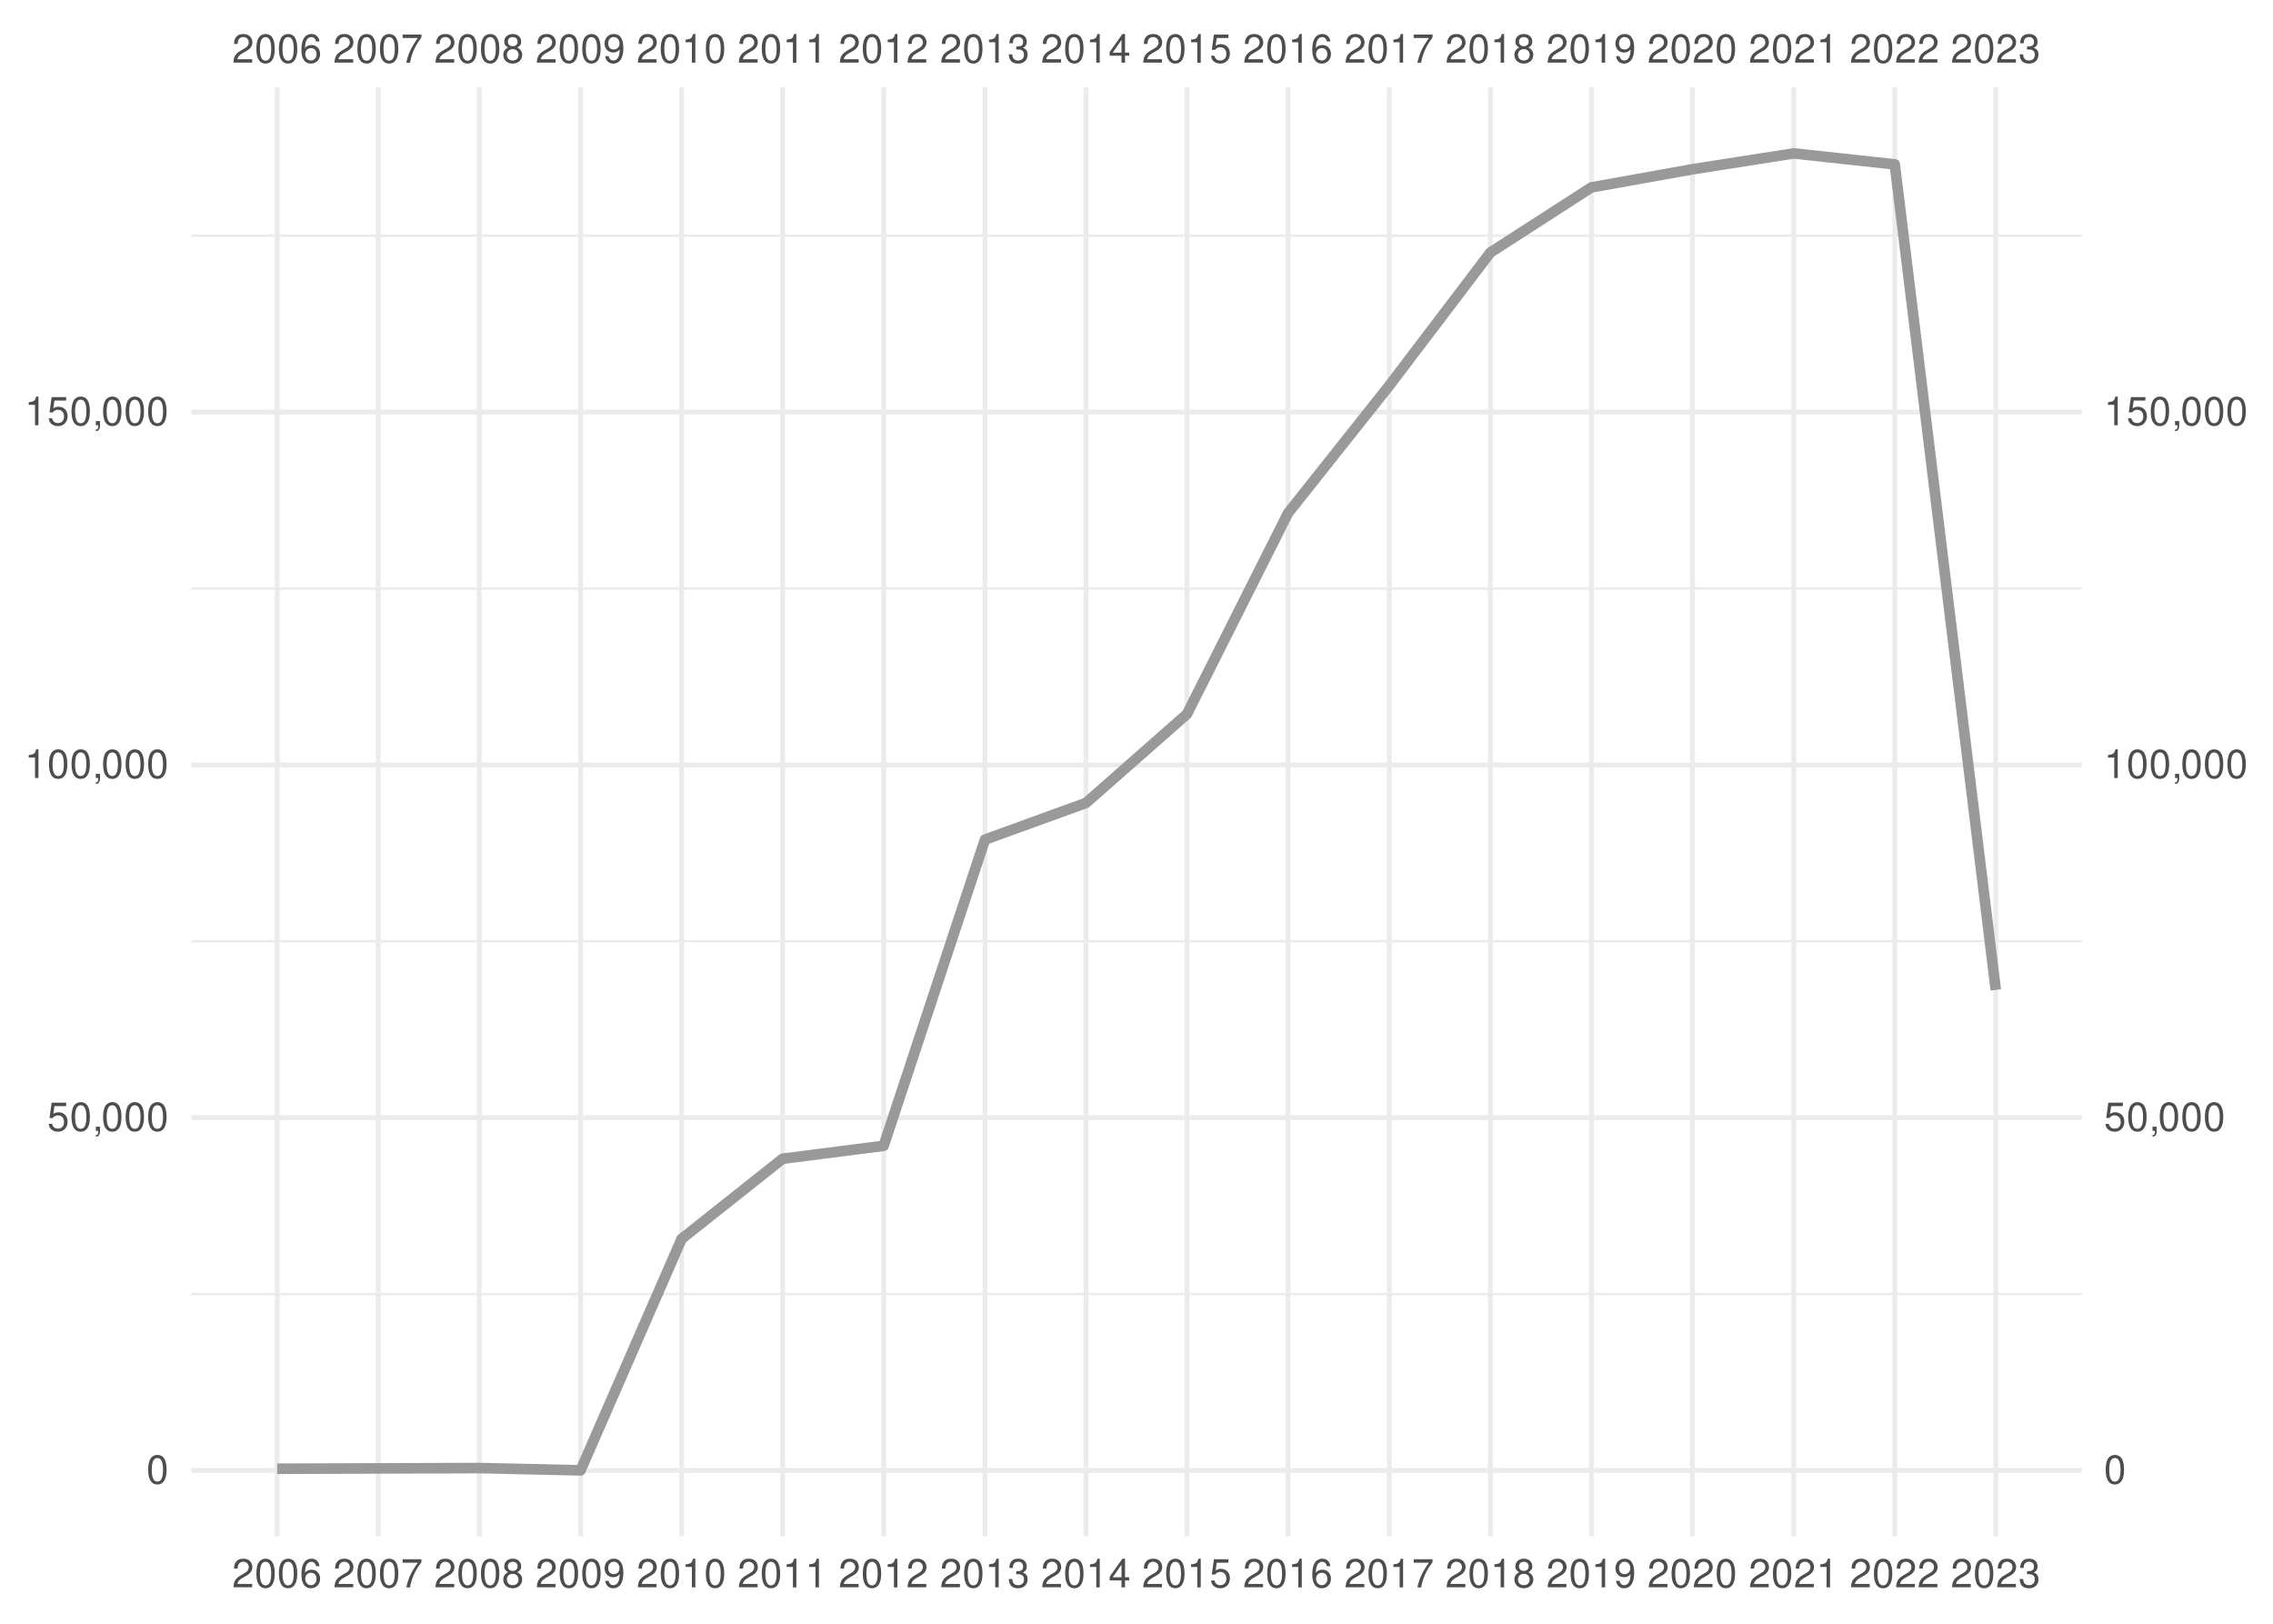
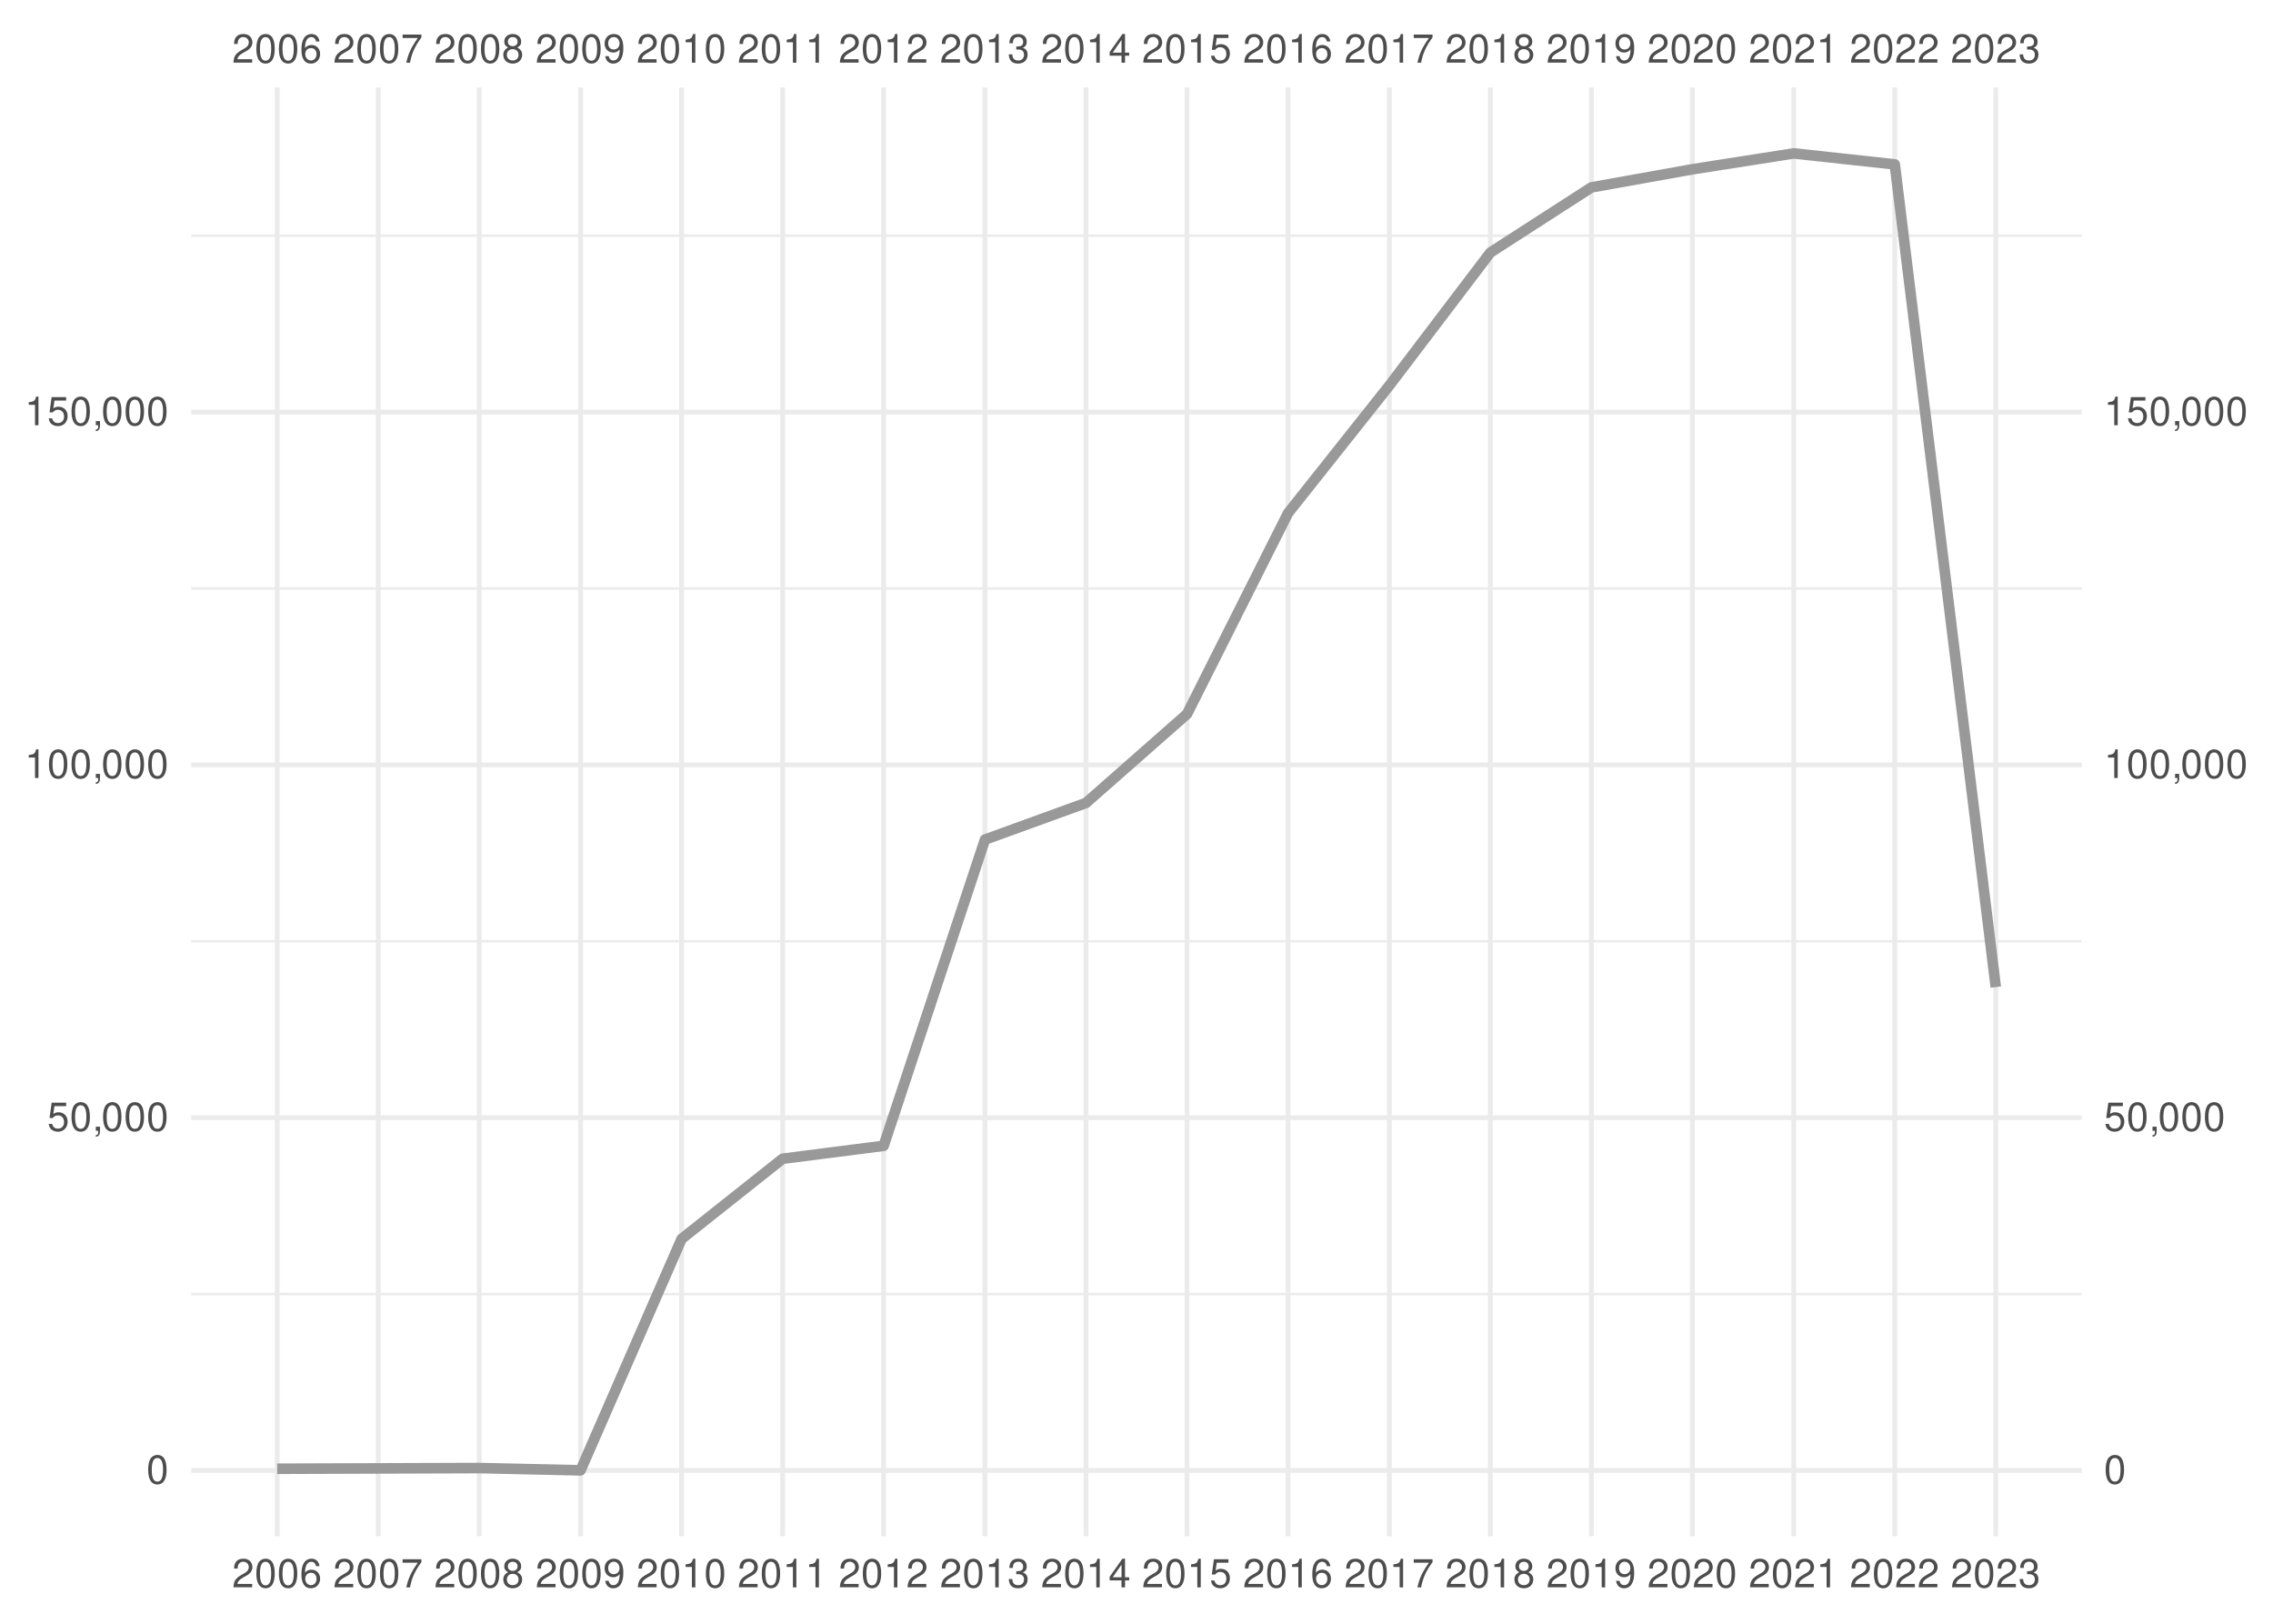
<svg xmlns="http://www.w3.org/2000/svg" xmlns:xlink="http://www.w3.org/1999/xlink" width="504pt" height="360pt" viewBox="0 0 504 360" version="1.1">
  <defs>
    <g>
      <symbol overflow="visible" id="glyph0-0">
        <path style="stroke:none;" d="" />
      </symbol>
      <symbol overflow="visible" id="glyph0-1">
        <path style="stroke:none;" d="M 4.453 -0.766 L 1.172 -0.766 C 1.25 -1.297 1.531 -1.625 2.297 -2.094 L 3.172 -2.594 C 4.047 -3.062 4.5 -3.719 4.5 -4.5 C 4.5 -5.031 4.281 -5.531 3.922 -5.875 C 3.547 -6.203 3.094 -6.359 2.5 -6.359 C 1.703 -6.359 1.125 -6.078 0.781 -5.531 C 0.547 -5.203 0.453 -4.797 0.438 -4.156 L 1.219 -4.156 C 1.234 -4.594 1.297 -4.844 1.406 -5.062 C 1.594 -5.438 2 -5.688 2.469 -5.688 C 3.172 -5.688 3.703 -5.172 3.703 -4.484 C 3.703 -3.969 3.406 -3.531 2.859 -3.219 L 2.047 -2.75 C 0.75 -2 0.375 -1.406 0.297 -0.016 L 4.453 -0.016 Z M 4.453 -0.766 " />
      </symbol>
      <symbol overflow="visible" id="glyph0-2">
        <path style="stroke:none;" d="M 2.422 -6.359 C 1.844 -6.359 1.312 -6.094 0.984 -5.672 C 0.578 -5.109 0.375 -4.25 0.375 -3.078 C 0.375 -0.938 1.078 0.203 2.422 0.203 C 3.734 0.203 4.453 -0.938 4.453 -3.031 C 4.453 -4.25 4.266 -5.078 3.859 -5.672 C 3.531 -6.109 3.016 -6.359 2.422 -6.359 Z M 2.422 -5.672 C 3.25 -5.672 3.672 -4.828 3.672 -3.094 C 3.672 -1.281 3.266 -0.438 2.406 -0.438 C 1.578 -0.438 1.172 -1.312 1.172 -3.062 C 1.172 -4.828 1.578 -5.672 2.422 -5.672 Z M 2.422 -5.672 " />
      </symbol>
      <symbol overflow="visible" id="glyph0-3">
        <path style="stroke:none;" d="M 4.375 -4.703 C 4.234 -5.75 3.562 -6.359 2.609 -6.359 C 1.922 -6.359 1.312 -6.031 0.938 -5.453 C 0.547 -4.828 0.375 -4.062 0.375 -2.906 C 0.375 -1.828 0.531 -1.156 0.906 -0.594 C 1.234 -0.078 1.781 0.203 2.469 0.203 C 3.656 0.203 4.516 -0.688 4.516 -1.922 C 4.516 -3.094 3.719 -3.922 2.609 -3.922 C 1.984 -3.922 1.5 -3.688 1.172 -3.234 C 1.172 -4.797 1.672 -5.672 2.562 -5.672 C 3.109 -5.672 3.484 -5.328 3.609 -4.703 Z M 2.5 -3.234 C 3.25 -3.234 3.719 -2.703 3.719 -1.859 C 3.719 -1.062 3.188 -0.484 2.484 -0.484 C 1.766 -0.484 1.219 -1.094 1.219 -1.906 C 1.219 -2.688 1.734 -3.234 2.5 -3.234 Z M 2.5 -3.234 " />
      </symbol>
      <symbol overflow="visible" id="glyph0-4">
        <path style="stroke:none;" d="M 4.578 -6.234 L 0.406 -6.234 L 0.406 -5.469 L 3.781 -5.469 C 2.281 -3.359 1.688 -2.047 1.219 0 L 2.047 0 C 2.391 -2 3.172 -3.719 4.578 -5.594 Z M 4.578 -6.234 " />
      </symbol>
      <symbol overflow="visible" id="glyph0-5">
        <path style="stroke:none;" d="M 3.438 -3.359 C 4.094 -3.75 4.297 -4.062 4.297 -4.656 C 4.297 -5.672 3.531 -6.359 2.422 -6.359 C 1.312 -6.359 0.547 -5.672 0.547 -4.672 C 0.547 -4.062 0.75 -3.75 1.391 -3.359 C 0.672 -2.984 0.328 -2.469 0.328 -1.766 C 0.328 -0.609 1.172 0.203 2.422 0.203 C 3.656 0.203 4.516 -0.609 4.516 -1.766 C 4.516 -2.469 4.156 -2.984 3.438 -3.359 Z M 2.422 -5.672 C 3.078 -5.672 3.5 -5.281 3.5 -4.641 C 3.5 -4.047 3.062 -3.656 2.422 -3.656 C 1.766 -3.656 1.344 -4.047 1.344 -4.656 C 1.344 -5.281 1.766 -5.672 2.422 -5.672 Z M 2.422 -3 C 3.188 -3 3.719 -2.484 3.719 -1.75 C 3.719 -0.984 3.203 -0.484 2.406 -0.484 C 1.641 -0.484 1.125 -1 1.125 -1.734 C 1.125 -2.5 1.641 -3 2.422 -3 Z M 2.422 -3 " />
      </symbol>
      <symbol overflow="visible" id="glyph0-6">
        <path style="stroke:none;" d="M 0.469 -1.453 C 0.609 -0.406 1.281 0.203 2.234 0.203 C 2.922 0.203 3.547 -0.125 3.922 -0.703 C 4.297 -1.328 4.484 -2.109 4.484 -3.25 C 4.484 -4.328 4.312 -5 3.953 -5.562 C 3.609 -6.094 3.062 -6.359 2.375 -6.359 C 1.188 -6.359 0.328 -5.469 0.328 -4.234 C 0.328 -3.062 1.125 -2.25 2.25 -2.25 C 2.844 -2.25 3.281 -2.453 3.672 -2.938 C 3.672 -1.359 3.172 -0.484 2.281 -0.484 C 1.734 -0.484 1.359 -0.828 1.234 -1.453 Z M 2.359 -5.688 C 3.094 -5.688 3.641 -5.078 3.641 -4.25 C 3.641 -3.469 3.109 -2.922 2.344 -2.922 C 1.594 -2.922 1.125 -3.453 1.125 -4.297 C 1.125 -5.109 1.641 -5.688 2.359 -5.688 Z M 2.359 -5.688 " />
      </symbol>
      <symbol overflow="visible" id="glyph0-7">
        <path style="stroke:none;" d="M 2.281 -4.531 L 2.281 0 L 3.047 0 L 3.047 -6.359 L 2.547 -6.359 C 2.266 -5.391 2.094 -5.25 0.891 -5.094 L 0.891 -4.531 Z M 2.281 -4.531 " />
      </symbol>
      <symbol overflow="visible" id="glyph0-8">
        <path style="stroke:none;" d="M 1.938 -2.922 L 2.359 -2.922 C 3.203 -2.922 3.656 -2.531 3.656 -1.766 C 3.656 -0.969 3.172 -0.484 2.375 -0.484 C 1.516 -0.484 1.109 -0.922 1.062 -1.844 L 0.281 -1.844 C 0.312 -1.344 0.406 -1 0.547 -0.719 C 0.875 -0.109 1.484 0.203 2.344 0.203 C 3.625 0.203 4.453 -0.578 4.453 -1.781 C 4.453 -2.594 4.141 -3.031 3.391 -3.297 C 3.969 -3.531 4.266 -3.969 4.266 -4.609 C 4.266 -5.703 3.547 -6.359 2.359 -6.359 C 1.109 -6.359 0.438 -5.656 0.406 -4.312 L 1.188 -4.312 C 1.203 -4.703 1.234 -4.922 1.328 -5.109 C 1.5 -5.469 1.891 -5.688 2.375 -5.688 C 3.062 -5.688 3.469 -5.266 3.469 -4.578 C 3.469 -4.141 3.312 -3.859 2.969 -3.719 C 2.766 -3.625 2.484 -3.594 1.938 -3.578 Z M 1.938 -2.922 " />
      </symbol>
      <symbol overflow="visible" id="glyph0-9">
        <path style="stroke:none;" d="M 2.875 -1.547 L 2.875 0 L 3.656 0 L 3.656 -1.547 L 4.578 -1.547 L 4.578 -2.234 L 3.656 -2.234 L 3.656 -6.359 L 3.078 -6.359 L 0.25 -2.359 L 0.25 -1.547 Z M 2.875 -2.234 L 0.922 -2.234 L 2.875 -5.047 Z M 2.875 -2.234 " />
      </symbol>
      <symbol overflow="visible" id="glyph0-10">
        <path style="stroke:none;" d="M 4.188 -6.234 L 0.969 -6.234 L 0.5 -2.844 L 1.219 -2.844 C 1.578 -3.266 1.875 -3.422 2.359 -3.422 C 3.203 -3.422 3.719 -2.844 3.719 -1.922 C 3.719 -1.031 3.203 -0.484 2.359 -0.484 C 1.688 -0.484 1.266 -0.828 1.078 -1.531 L 0.312 -1.531 C 0.406 -1.016 0.5 -0.781 0.688 -0.547 C 1.031 -0.078 1.672 0.203 2.375 0.203 C 3.641 0.203 4.516 -0.719 4.516 -2.031 C 4.516 -3.266 3.688 -4.109 2.5 -4.109 C 2.062 -4.109 1.703 -4 1.344 -3.734 L 1.594 -5.469 L 4.188 -5.469 Z M 4.188 -6.234 " />
      </symbol>
      <symbol overflow="visible" id="glyph0-11">
        <path style="stroke:none;" d="M 0.766 -0.922 L 0.766 0 L 1.297 0 L 1.297 0.156 C 1.297 0.766 1.172 0.938 0.766 0.953 L 0.766 1.297 C 1.344 1.312 1.688 0.891 1.688 0.141 L 1.688 -0.922 Z M 0.766 -0.922 " />
      </symbol>
    </g>
    <clipPath id="clip1">
      <path d="M 42.41 286 L 461.59 286 L 461.59 288 L 42.41 288 Z M 42.41 286 " />
    </clipPath>
    <clipPath id="clip2">
      <path d="M 42.41 208 L 461.59 208 L 461.59 209 L 42.41 209 Z M 42.41 208 " />
    </clipPath>
    <clipPath id="clip3">
      <path d="M 42.41 130 L 461.59 130 L 461.59 131 L 42.41 131 Z M 42.41 130 " />
    </clipPath>
    <clipPath id="clip4">
      <path d="M 42.41 51 L 461.59 51 L 461.59 53 L 42.41 53 Z M 42.41 51 " />
    </clipPath>
    <clipPath id="clip5">
      <path d="M 42.41 325 L 461.59 325 L 461.59 327 L 42.41 327 Z M 42.41 325 " />
    </clipPath>
    <clipPath id="clip6">
      <path d="M 42.41 247 L 461.59 247 L 461.59 249 L 42.41 249 Z M 42.41 247 " />
    </clipPath>
    <clipPath id="clip7">
      <path d="M 42.41 169 L 461.59 169 L 461.59 171 L 42.41 171 Z M 42.41 169 " />
    </clipPath>
    <clipPath id="clip8">
      <path d="M 42.41 90 L 461.59 90 L 461.59 92 L 42.41 92 Z M 42.41 90 " />
    </clipPath>
    <clipPath id="clip9">
      <path d="M 60 19.41 L 62 19.41 L 62 340.59 L 60 340.59 Z M 60 19.41 " />
    </clipPath>
    <clipPath id="clip10">
      <path d="M 83 19.41 L 85 19.41 L 85 340.59 L 83 340.59 Z M 83 19.41 " />
    </clipPath>
    <clipPath id="clip11">
      <path d="M 105 19.41 L 107 19.41 L 107 340.59 L 105 340.59 Z M 105 19.41 " />
    </clipPath>
    <clipPath id="clip12">
      <path d="M 128 19.41 L 130 19.41 L 130 340.59 L 128 340.59 Z M 128 19.41 " />
    </clipPath>
    <clipPath id="clip13">
      <path d="M 150 19.41 L 152 19.41 L 152 340.59 L 150 340.59 Z M 150 19.41 " />
    </clipPath>
    <clipPath id="clip14">
      <path d="M 173 19.41 L 175 19.41 L 175 340.59 L 173 340.59 Z M 173 19.41 " />
    </clipPath>
    <clipPath id="clip15">
      <path d="M 195 19.41 L 197 19.41 L 197 340.59 L 195 340.59 Z M 195 19.41 " />
    </clipPath>
    <clipPath id="clip16">
      <path d="M 217 19.41 L 219 19.41 L 219 340.59 L 217 340.59 Z M 217 19.41 " />
    </clipPath>
    <clipPath id="clip17">
      <path d="M 240 19.41 L 242 19.41 L 242 340.59 L 240 340.59 Z M 240 19.41 " />
    </clipPath>
    <clipPath id="clip18">
      <path d="M 262 19.41 L 264 19.41 L 264 340.59 L 262 340.59 Z M 262 19.41 " />
    </clipPath>
    <clipPath id="clip19">
      <path d="M 285 19.41 L 287 19.41 L 287 340.59 L 285 340.59 Z M 285 19.41 " />
    </clipPath>
    <clipPath id="clip20">
      <path d="M 307 19.41 L 309 19.41 L 309 340.59 L 307 340.59 Z M 307 19.41 " />
    </clipPath>
    <clipPath id="clip21">
      <path d="M 329 19.41 L 331 19.41 L 331 340.59 L 329 340.59 Z M 329 19.41 " />
    </clipPath>
    <clipPath id="clip22">
      <path d="M 352 19.41 L 354 19.41 L 354 340.59 L 352 340.59 Z M 352 19.41 " />
    </clipPath>
    <clipPath id="clip23">
      <path d="M 374 19.41 L 376 19.41 L 376 340.59 L 374 340.59 Z M 374 19.41 " />
    </clipPath>
    <clipPath id="clip24">
      <path d="M 397 19.41 L 399 19.41 L 399 340.59 L 397 340.59 Z M 397 19.41 " />
    </clipPath>
    <clipPath id="clip25">
      <path d="M 419 19.41 L 421 19.41 L 421 340.59 L 419 340.59 Z M 419 19.41 " />
    </clipPath>
    <clipPath id="clip26">
      <path d="M 442 19.41 L 444 19.41 L 444 340.59 L 442 340.59 Z M 442 19.41 " />
    </clipPath>
  </defs>
  <g id="surface41">
    <rect x="0" y="0" width="504" height="360" style="fill:rgb(100%,100%,100%);fill-opacity:1;stroke:none;" />
    <g clip-path="url(#clip1)" clip-rule="nonzero">
      <path style="fill:none;stroke-width:0.533;stroke-linecap:butt;stroke-linejoin:round;stroke:rgb(92.157%,92.157%,92.157%);stroke-opacity:1;stroke-miterlimit:10;" d="M 42.41 286.902 L 461.59 286.902 " />
    </g>
    <g clip-path="url(#clip2)" clip-rule="nonzero">
      <path style="fill:none;stroke-width:0.533;stroke-linecap:butt;stroke-linejoin:round;stroke:rgb(92.157%,92.157%,92.157%);stroke-opacity:1;stroke-miterlimit:10;" d="M 42.41 208.688 L 461.59 208.688 " />
    </g>
    <g clip-path="url(#clip3)" clip-rule="nonzero">
      <path style="fill:none;stroke-width:0.533;stroke-linecap:butt;stroke-linejoin:round;stroke:rgb(92.157%,92.157%,92.157%);stroke-opacity:1;stroke-miterlimit:10;" d="M 42.41 130.473 L 461.59 130.473 " />
    </g>
    <g clip-path="url(#clip4)" clip-rule="nonzero">
      <path style="fill:none;stroke-width:0.533;stroke-linecap:butt;stroke-linejoin:round;stroke:rgb(92.157%,92.157%,92.157%);stroke-opacity:1;stroke-miterlimit:10;" d="M 42.41 52.258 L 461.59 52.258 " />
    </g>
    <g clip-path="url(#clip5)" clip-rule="nonzero">
      <path style="fill:none;stroke-width:1.067;stroke-linecap:butt;stroke-linejoin:round;stroke:rgb(92.157%,92.157%,92.157%);stroke-opacity:1;stroke-miterlimit:10;" d="M 42.41 326.012 L 461.59 326.012 " />
    </g>
    <g clip-path="url(#clip6)" clip-rule="nonzero">
      <path style="fill:none;stroke-width:1.067;stroke-linecap:butt;stroke-linejoin:round;stroke:rgb(92.157%,92.157%,92.157%);stroke-opacity:1;stroke-miterlimit:10;" d="M 42.41 247.797 L 461.59 247.797 " />
    </g>
    <g clip-path="url(#clip7)" clip-rule="nonzero">
      <path style="fill:none;stroke-width:1.067;stroke-linecap:butt;stroke-linejoin:round;stroke:rgb(92.157%,92.157%,92.157%);stroke-opacity:1;stroke-miterlimit:10;" d="M 42.41 169.578 L 461.59 169.578 " />
    </g>
    <g clip-path="url(#clip8)" clip-rule="nonzero">
      <path style="fill:none;stroke-width:1.067;stroke-linecap:butt;stroke-linejoin:round;stroke:rgb(92.157%,92.157%,92.157%);stroke-opacity:1;stroke-miterlimit:10;" d="M 42.41 91.363 L 461.59 91.363 " />
    </g>
    <g clip-path="url(#clip9)" clip-rule="nonzero">
      <path style="fill:none;stroke-width:1.067;stroke-linecap:butt;stroke-linejoin:round;stroke:rgb(92.157%,92.157%,92.157%);stroke-opacity:1;stroke-miterlimit:10;" d="M 61.465 340.59 L 61.465 19.41 " />
    </g>
    <g clip-path="url(#clip10)" clip-rule="nonzero">
      <path style="fill:none;stroke-width:1.067;stroke-linecap:butt;stroke-linejoin:round;stroke:rgb(92.157%,92.157%,92.157%);stroke-opacity:1;stroke-miterlimit:10;" d="M 83.867 340.59 L 83.867 19.41 " />
    </g>
    <g clip-path="url(#clip11)" clip-rule="nonzero">
      <path style="fill:none;stroke-width:1.067;stroke-linecap:butt;stroke-linejoin:round;stroke:rgb(92.157%,92.157%,92.157%);stroke-opacity:1;stroke-miterlimit:10;" d="M 106.266 340.59 L 106.266 19.41 " />
    </g>
    <g clip-path="url(#clip12)" clip-rule="nonzero">
      <path style="fill:none;stroke-width:1.067;stroke-linecap:butt;stroke-linejoin:round;stroke:rgb(92.157%,92.157%,92.157%);stroke-opacity:1;stroke-miterlimit:10;" d="M 128.73 340.59 L 128.73 19.41 " />
    </g>
    <g clip-path="url(#clip13)" clip-rule="nonzero">
      <path style="fill:none;stroke-width:1.067;stroke-linecap:butt;stroke-linejoin:round;stroke:rgb(92.157%,92.157%,92.157%);stroke-opacity:1;stroke-miterlimit:10;" d="M 151.133 340.59 L 151.133 19.41 " />
    </g>
    <g clip-path="url(#clip14)" clip-rule="nonzero">
      <path style="fill:none;stroke-width:1.067;stroke-linecap:butt;stroke-linejoin:round;stroke:rgb(92.157%,92.157%,92.157%);stroke-opacity:1;stroke-miterlimit:10;" d="M 173.535 340.59 L 173.535 19.41 " />
    </g>
    <g clip-path="url(#clip15)" clip-rule="nonzero">
      <path style="fill:none;stroke-width:1.067;stroke-linecap:butt;stroke-linejoin:round;stroke:rgb(92.157%,92.157%,92.157%);stroke-opacity:1;stroke-miterlimit:10;" d="M 195.934 340.59 L 195.934 19.41 " />
    </g>
    <g clip-path="url(#clip16)" clip-rule="nonzero">
      <path style="fill:none;stroke-width:1.067;stroke-linecap:butt;stroke-linejoin:round;stroke:rgb(92.157%,92.157%,92.157%);stroke-opacity:1;stroke-miterlimit:10;" d="M 218.398 340.59 L 218.398 19.41 " />
    </g>
    <g clip-path="url(#clip17)" clip-rule="nonzero">
      <path style="fill:none;stroke-width:1.067;stroke-linecap:butt;stroke-linejoin:round;stroke:rgb(92.157%,92.157%,92.157%);stroke-opacity:1;stroke-miterlimit:10;" d="M 240.801 340.59 L 240.801 19.41 " />
    </g>
    <g clip-path="url(#clip18)" clip-rule="nonzero">
      <path style="fill:none;stroke-width:1.067;stroke-linecap:butt;stroke-linejoin:round;stroke:rgb(92.157%,92.157%,92.157%);stroke-opacity:1;stroke-miterlimit:10;" d="M 263.199 340.59 L 263.199 19.41 " />
    </g>
    <g clip-path="url(#clip19)" clip-rule="nonzero">
      <path style="fill:none;stroke-width:1.067;stroke-linecap:butt;stroke-linejoin:round;stroke:rgb(92.157%,92.157%,92.157%);stroke-opacity:1;stroke-miterlimit:10;" d="M 285.602 340.59 L 285.602 19.41 " />
    </g>
    <g clip-path="url(#clip20)" clip-rule="nonzero">
      <path style="fill:none;stroke-width:1.067;stroke-linecap:butt;stroke-linejoin:round;stroke:rgb(92.157%,92.157%,92.157%);stroke-opacity:1;stroke-miterlimit:10;" d="M 308.066 340.59 L 308.066 19.41 " />
    </g>
    <g clip-path="url(#clip21)" clip-rule="nonzero">
      <path style="fill:none;stroke-width:1.067;stroke-linecap:butt;stroke-linejoin:round;stroke:rgb(92.157%,92.157%,92.157%);stroke-opacity:1;stroke-miterlimit:10;" d="M 330.465 340.59 L 330.465 19.41 " />
    </g>
    <g clip-path="url(#clip22)" clip-rule="nonzero">
      <path style="fill:none;stroke-width:1.067;stroke-linecap:butt;stroke-linejoin:round;stroke:rgb(92.157%,92.157%,92.157%);stroke-opacity:1;stroke-miterlimit:10;" d="M 352.867 340.59 L 352.867 19.41 " />
    </g>
    <g clip-path="url(#clip23)" clip-rule="nonzero">
      <path style="fill:none;stroke-width:1.067;stroke-linecap:butt;stroke-linejoin:round;stroke:rgb(92.157%,92.157%,92.157%);stroke-opacity:1;stroke-miterlimit:10;" d="M 375.27 340.59 L 375.27 19.41 " />
    </g>
    <g clip-path="url(#clip24)" clip-rule="nonzero">
      <path style="fill:none;stroke-width:1.067;stroke-linecap:butt;stroke-linejoin:round;stroke:rgb(92.157%,92.157%,92.157%);stroke-opacity:1;stroke-miterlimit:10;" d="M 397.734 340.59 L 397.734 19.41 " />
    </g>
    <g clip-path="url(#clip25)" clip-rule="nonzero">
      <path style="fill:none;stroke-width:1.067;stroke-linecap:butt;stroke-linejoin:round;stroke:rgb(92.157%,92.157%,92.157%);stroke-opacity:1;stroke-miterlimit:10;" d="M 420.133 340.59 L 420.133 19.41 " />
    </g>
    <g clip-path="url(#clip26)" clip-rule="nonzero">
      <path style="fill:none;stroke-width:1.067;stroke-linecap:butt;stroke-linejoin:round;stroke:rgb(92.157%,92.157%,92.157%);stroke-opacity:1;stroke-miterlimit:10;" d="M 442.535 340.59 L 442.535 19.41 " />
    </g>
-     <path style="fill:none;stroke-width:2.347;stroke-linecap:butt;stroke-linejoin:round;stroke:rgb(60%,60%,60%);stroke-opacity:1;stroke-miterlimit:10;" d="M 61.465 325.637 L 106.266 325.484 L 128.73 325.988 L 151.133 274.68 L 173.535 256.906 L 195.934 254.039 L 218.398 186.152 L 240.801 178.02 L 263.199 158.309 L 285.602 113.762 L 308.066 85.469 L 330.465 55.988 L 352.867 41.547 L 375.27 37.531 L 397.734 34.012 L 420.133 36.445 L 442.535 219.465 " />
+     <path style="fill:none;stroke-width:2.347;stroke-linecap:butt;stroke-linejoin:round;stroke:rgb(60%,60%,60%);stroke-opacity:1;stroke-miterlimit:10;" d="M 61.465 325.637 L 106.266 325.484 L 128.73 325.988 L 151.133 274.68 L 173.535 256.906 L 195.934 254.039 L 218.398 186.152 L 240.801 178.02 L 263.199 158.309 L 285.602 113.762 L 308.066 85.469 L 330.465 55.988 L 352.867 41.547 L 375.27 37.531 L 397.734 34.012 L 420.133 36.445 L 442.535 218.844 " />
    <g style="fill:rgb(30.196%,30.196%,30.196%);fill-opacity:1;">
      <use xlink:href="#glyph0-1" x="51.465" y="13.896" />
      <use xlink:href="#glyph0-2" x="56.465" y="13.896" />
      <use xlink:href="#glyph0-2" x="61.465" y="13.896" />
      <use xlink:href="#glyph0-3" x="66.465" y="13.896" />
    </g>
    <g style="fill:rgb(30.196%,30.196%,30.196%);fill-opacity:1;">
      <use xlink:href="#glyph0-1" x="73.867" y="13.896" />
      <use xlink:href="#glyph0-2" x="78.867" y="13.896" />
      <use xlink:href="#glyph0-2" x="83.867" y="13.896" />
      <use xlink:href="#glyph0-4" x="88.867" y="13.896" />
    </g>
    <g style="fill:rgb(30.196%,30.196%,30.196%);fill-opacity:1;">
      <use xlink:href="#glyph0-1" x="96.266" y="13.896" />
      <use xlink:href="#glyph0-2" x="101.266" y="13.896" />
      <use xlink:href="#glyph0-2" x="106.266" y="13.896" />
      <use xlink:href="#glyph0-5" x="111.266" y="13.896" />
    </g>
    <g style="fill:rgb(30.196%,30.196%,30.196%);fill-opacity:1;">
      <use xlink:href="#glyph0-1" x="118.73" y="13.896" />
      <use xlink:href="#glyph0-2" x="123.73" y="13.896" />
      <use xlink:href="#glyph0-2" x="128.73" y="13.896" />
      <use xlink:href="#glyph0-6" x="133.73" y="13.896" />
    </g>
    <g style="fill:rgb(30.196%,30.196%,30.196%);fill-opacity:1;">
      <use xlink:href="#glyph0-1" x="141.133" y="13.896" />
      <use xlink:href="#glyph0-2" x="146.133" y="13.896" />
      <use xlink:href="#glyph0-7" x="151.133" y="13.896" />
      <use xlink:href="#glyph0-2" x="156.133" y="13.896" />
    </g>
    <g style="fill:rgb(30.196%,30.196%,30.196%);fill-opacity:1;">
      <use xlink:href="#glyph0-1" x="163.535" y="13.896" />
      <use xlink:href="#glyph0-2" x="168.535" y="13.896" />
      <use xlink:href="#glyph0-7" x="173.535" y="13.896" />
      <use xlink:href="#glyph0-7" x="178.535" y="13.896" />
    </g>
    <g style="fill:rgb(30.196%,30.196%,30.196%);fill-opacity:1;">
      <use xlink:href="#glyph0-1" x="185.934" y="13.896" />
      <use xlink:href="#glyph0-2" x="190.934" y="13.896" />
      <use xlink:href="#glyph0-7" x="195.934" y="13.896" />
      <use xlink:href="#glyph0-1" x="200.934" y="13.896" />
    </g>
    <g style="fill:rgb(30.196%,30.196%,30.196%);fill-opacity:1;">
      <use xlink:href="#glyph0-1" x="208.398" y="13.896" />
      <use xlink:href="#glyph0-2" x="213.398" y="13.896" />
      <use xlink:href="#glyph0-7" x="218.398" y="13.896" />
      <use xlink:href="#glyph0-8" x="223.398" y="13.896" />
    </g>
    <g style="fill:rgb(30.196%,30.196%,30.196%);fill-opacity:1;">
      <use xlink:href="#glyph0-1" x="230.801" y="13.896" />
      <use xlink:href="#glyph0-2" x="235.801" y="13.896" />
      <use xlink:href="#glyph0-7" x="240.801" y="13.896" />
      <use xlink:href="#glyph0-9" x="245.801" y="13.896" />
    </g>
    <g style="fill:rgb(30.196%,30.196%,30.196%);fill-opacity:1;">
      <use xlink:href="#glyph0-1" x="253.199" y="13.896" />
      <use xlink:href="#glyph0-2" x="258.199" y="13.896" />
      <use xlink:href="#glyph0-7" x="263.199" y="13.896" />
      <use xlink:href="#glyph0-10" x="268.199" y="13.896" />
    </g>
    <g style="fill:rgb(30.196%,30.196%,30.196%);fill-opacity:1;">
      <use xlink:href="#glyph0-1" x="275.602" y="13.896" />
      <use xlink:href="#glyph0-2" x="280.602" y="13.896" />
      <use xlink:href="#glyph0-7" x="285.602" y="13.896" />
      <use xlink:href="#glyph0-3" x="290.602" y="13.896" />
    </g>
    <g style="fill:rgb(30.196%,30.196%,30.196%);fill-opacity:1;">
      <use xlink:href="#glyph0-1" x="298.066" y="13.896" />
      <use xlink:href="#glyph0-2" x="303.066" y="13.896" />
      <use xlink:href="#glyph0-7" x="308.066" y="13.896" />
      <use xlink:href="#glyph0-4" x="313.066" y="13.896" />
    </g>
    <g style="fill:rgb(30.196%,30.196%,30.196%);fill-opacity:1;">
      <use xlink:href="#glyph0-1" x="320.465" y="13.896" />
      <use xlink:href="#glyph0-2" x="325.465" y="13.896" />
      <use xlink:href="#glyph0-7" x="330.465" y="13.896" />
      <use xlink:href="#glyph0-5" x="335.465" y="13.896" />
    </g>
    <g style="fill:rgb(30.196%,30.196%,30.196%);fill-opacity:1;">
      <use xlink:href="#glyph0-1" x="342.867" y="13.896" />
      <use xlink:href="#glyph0-2" x="347.867" y="13.896" />
      <use xlink:href="#glyph0-7" x="352.867" y="13.896" />
      <use xlink:href="#glyph0-6" x="357.867" y="13.896" />
    </g>
    <g style="fill:rgb(30.196%,30.196%,30.196%);fill-opacity:1;">
      <use xlink:href="#glyph0-1" x="365.27" y="13.896" />
      <use xlink:href="#glyph0-2" x="370.27" y="13.896" />
      <use xlink:href="#glyph0-1" x="375.27" y="13.896" />
      <use xlink:href="#glyph0-2" x="380.27" y="13.896" />
    </g>
    <g style="fill:rgb(30.196%,30.196%,30.196%);fill-opacity:1;">
      <use xlink:href="#glyph0-1" x="387.734" y="13.896" />
      <use xlink:href="#glyph0-2" x="392.734" y="13.896" />
      <use xlink:href="#glyph0-1" x="397.734" y="13.896" />
      <use xlink:href="#glyph0-7" x="402.734" y="13.896" />
    </g>
    <g style="fill:rgb(30.196%,30.196%,30.196%);fill-opacity:1;">
      <use xlink:href="#glyph0-1" x="410.133" y="13.896" />
      <use xlink:href="#glyph0-2" x="415.133" y="13.896" />
      <use xlink:href="#glyph0-1" x="420.133" y="13.896" />
      <use xlink:href="#glyph0-1" x="425.133" y="13.896" />
    </g>
    <g style="fill:rgb(30.196%,30.196%,30.196%);fill-opacity:1;">
      <use xlink:href="#glyph0-1" x="432.535" y="13.896" />
      <use xlink:href="#glyph0-2" x="437.535" y="13.896" />
      <use xlink:href="#glyph0-1" x="442.535" y="13.896" />
      <use xlink:href="#glyph0-8" x="447.535" y="13.896" />
    </g>
    <g style="fill:rgb(30.196%,30.196%,30.196%);fill-opacity:1;">
      <use xlink:href="#glyph0-2" x="32.48" y="328.927" />
    </g>
    <g style="fill:rgb(30.196%,30.196%,30.196%);fill-opacity:1;">
      <use xlink:href="#glyph0-10" x="10.48" y="250.712" />
      <use xlink:href="#glyph0-2" x="15.48" y="250.712" />
      <use xlink:href="#glyph0-11" x="20.48" y="250.712" />
      <use xlink:href="#glyph0-2" x="22.48" y="250.712" />
      <use xlink:href="#glyph0-2" x="27.48" y="250.712" />
      <use xlink:href="#glyph0-2" x="32.48" y="250.712" />
    </g>
    <g style="fill:rgb(30.196%,30.196%,30.196%);fill-opacity:1;">
      <use xlink:href="#glyph0-7" x="5.48" y="172.493" />
      <use xlink:href="#glyph0-2" x="10.48" y="172.493" />
      <use xlink:href="#glyph0-2" x="15.48" y="172.493" />
      <use xlink:href="#glyph0-11" x="20.48" y="172.493" />
      <use xlink:href="#glyph0-2" x="22.48" y="172.493" />
      <use xlink:href="#glyph0-2" x="27.48" y="172.493" />
      <use xlink:href="#glyph0-2" x="32.48" y="172.493" />
    </g>
    <g style="fill:rgb(30.196%,30.196%,30.196%);fill-opacity:1;">
      <use xlink:href="#glyph0-7" x="5.48" y="94.278" />
      <use xlink:href="#glyph0-10" x="10.48" y="94.278" />
      <use xlink:href="#glyph0-2" x="15.48" y="94.278" />
      <use xlink:href="#glyph0-11" x="20.48" y="94.278" />
      <use xlink:href="#glyph0-2" x="22.48" y="94.278" />
      <use xlink:href="#glyph0-2" x="27.48" y="94.278" />
      <use xlink:href="#glyph0-2" x="32.48" y="94.278" />
    </g>
    <g style="fill:rgb(30.196%,30.196%,30.196%);fill-opacity:1;">
      <use xlink:href="#glyph0-2" x="466.52" y="328.927" />
    </g>
    <g style="fill:rgb(30.196%,30.196%,30.196%);fill-opacity:1;">
      <use xlink:href="#glyph0-10" x="466.52" y="250.712" />
      <use xlink:href="#glyph0-2" x="471.52" y="250.712" />
      <use xlink:href="#glyph0-11" x="476.52" y="250.712" />
      <use xlink:href="#glyph0-2" x="478.52" y="250.712" />
      <use xlink:href="#glyph0-2" x="483.52" y="250.712" />
      <use xlink:href="#glyph0-2" x="488.52" y="250.712" />
    </g>
    <g style="fill:rgb(30.196%,30.196%,30.196%);fill-opacity:1;">
      <use xlink:href="#glyph0-7" x="466.52" y="172.493" />
      <use xlink:href="#glyph0-2" x="471.52" y="172.493" />
      <use xlink:href="#glyph0-2" x="476.52" y="172.493" />
      <use xlink:href="#glyph0-11" x="481.52" y="172.493" />
      <use xlink:href="#glyph0-2" x="483.52" y="172.493" />
      <use xlink:href="#glyph0-2" x="488.52" y="172.493" />
      <use xlink:href="#glyph0-2" x="493.52" y="172.493" />
    </g>
    <g style="fill:rgb(30.196%,30.196%,30.196%);fill-opacity:1;">
      <use xlink:href="#glyph0-7" x="466.52" y="94.278" />
      <use xlink:href="#glyph0-10" x="471.52" y="94.278" />
      <use xlink:href="#glyph0-2" x="476.52" y="94.278" />
      <use xlink:href="#glyph0-11" x="481.52" y="94.278" />
      <use xlink:href="#glyph0-2" x="483.52" y="94.278" />
      <use xlink:href="#glyph0-2" x="488.52" y="94.278" />
      <use xlink:href="#glyph0-2" x="493.52" y="94.278" />
    </g>
    <g style="fill:rgb(30.196%,30.196%,30.196%);fill-opacity:1;">
      <use xlink:href="#glyph0-1" x="51.465" y="351.935" />
      <use xlink:href="#glyph0-2" x="56.465" y="351.935" />
      <use xlink:href="#glyph0-2" x="61.465" y="351.935" />
      <use xlink:href="#glyph0-3" x="66.465" y="351.935" />
    </g>
    <g style="fill:rgb(30.196%,30.196%,30.196%);fill-opacity:1;">
      <use xlink:href="#glyph0-1" x="73.867" y="351.935" />
      <use xlink:href="#glyph0-2" x="78.867" y="351.935" />
      <use xlink:href="#glyph0-2" x="83.867" y="351.935" />
      <use xlink:href="#glyph0-4" x="88.867" y="351.935" />
    </g>
    <g style="fill:rgb(30.196%,30.196%,30.196%);fill-opacity:1;">
      <use xlink:href="#glyph0-1" x="96.266" y="351.935" />
      <use xlink:href="#glyph0-2" x="101.266" y="351.935" />
      <use xlink:href="#glyph0-2" x="106.266" y="351.935" />
      <use xlink:href="#glyph0-5" x="111.266" y="351.935" />
    </g>
    <g style="fill:rgb(30.196%,30.196%,30.196%);fill-opacity:1;">
      <use xlink:href="#glyph0-1" x="118.73" y="351.935" />
      <use xlink:href="#glyph0-2" x="123.73" y="351.935" />
      <use xlink:href="#glyph0-2" x="128.73" y="351.935" />
      <use xlink:href="#glyph0-6" x="133.73" y="351.935" />
    </g>
    <g style="fill:rgb(30.196%,30.196%,30.196%);fill-opacity:1;">
      <use xlink:href="#glyph0-1" x="141.133" y="351.935" />
      <use xlink:href="#glyph0-2" x="146.133" y="351.935" />
      <use xlink:href="#glyph0-7" x="151.133" y="351.935" />
      <use xlink:href="#glyph0-2" x="156.133" y="351.935" />
    </g>
    <g style="fill:rgb(30.196%,30.196%,30.196%);fill-opacity:1;">
      <use xlink:href="#glyph0-1" x="163.535" y="351.935" />
      <use xlink:href="#glyph0-2" x="168.535" y="351.935" />
      <use xlink:href="#glyph0-7" x="173.535" y="351.935" />
      <use xlink:href="#glyph0-7" x="178.535" y="351.935" />
    </g>
    <g style="fill:rgb(30.196%,30.196%,30.196%);fill-opacity:1;">
      <use xlink:href="#glyph0-1" x="185.934" y="351.935" />
      <use xlink:href="#glyph0-2" x="190.934" y="351.935" />
      <use xlink:href="#glyph0-7" x="195.934" y="351.935" />
      <use xlink:href="#glyph0-1" x="200.934" y="351.935" />
    </g>
    <g style="fill:rgb(30.196%,30.196%,30.196%);fill-opacity:1;">
      <use xlink:href="#glyph0-1" x="208.398" y="351.935" />
      <use xlink:href="#glyph0-2" x="213.398" y="351.935" />
      <use xlink:href="#glyph0-7" x="218.398" y="351.935" />
      <use xlink:href="#glyph0-8" x="223.398" y="351.935" />
    </g>
    <g style="fill:rgb(30.196%,30.196%,30.196%);fill-opacity:1;">
      <use xlink:href="#glyph0-1" x="230.801" y="351.935" />
      <use xlink:href="#glyph0-2" x="235.801" y="351.935" />
      <use xlink:href="#glyph0-7" x="240.801" y="351.935" />
      <use xlink:href="#glyph0-9" x="245.801" y="351.935" />
    </g>
    <g style="fill:rgb(30.196%,30.196%,30.196%);fill-opacity:1;">
      <use xlink:href="#glyph0-1" x="253.199" y="351.935" />
      <use xlink:href="#glyph0-2" x="258.199" y="351.935" />
      <use xlink:href="#glyph0-7" x="263.199" y="351.935" />
      <use xlink:href="#glyph0-10" x="268.199" y="351.935" />
    </g>
    <g style="fill:rgb(30.196%,30.196%,30.196%);fill-opacity:1;">
      <use xlink:href="#glyph0-1" x="275.602" y="351.935" />
      <use xlink:href="#glyph0-2" x="280.602" y="351.935" />
      <use xlink:href="#glyph0-7" x="285.602" y="351.935" />
      <use xlink:href="#glyph0-3" x="290.602" y="351.935" />
    </g>
    <g style="fill:rgb(30.196%,30.196%,30.196%);fill-opacity:1;">
      <use xlink:href="#glyph0-1" x="298.066" y="351.935" />
      <use xlink:href="#glyph0-2" x="303.066" y="351.935" />
      <use xlink:href="#glyph0-7" x="308.066" y="351.935" />
      <use xlink:href="#glyph0-4" x="313.066" y="351.935" />
    </g>
    <g style="fill:rgb(30.196%,30.196%,30.196%);fill-opacity:1;">
      <use xlink:href="#glyph0-1" x="320.465" y="351.935" />
      <use xlink:href="#glyph0-2" x="325.465" y="351.935" />
      <use xlink:href="#glyph0-7" x="330.465" y="351.935" />
      <use xlink:href="#glyph0-5" x="335.465" y="351.935" />
    </g>
    <g style="fill:rgb(30.196%,30.196%,30.196%);fill-opacity:1;">
      <use xlink:href="#glyph0-1" x="342.867" y="351.935" />
      <use xlink:href="#glyph0-2" x="347.867" y="351.935" />
      <use xlink:href="#glyph0-7" x="352.867" y="351.935" />
      <use xlink:href="#glyph0-6" x="357.867" y="351.935" />
    </g>
    <g style="fill:rgb(30.196%,30.196%,30.196%);fill-opacity:1;">
      <use xlink:href="#glyph0-1" x="365.27" y="351.935" />
      <use xlink:href="#glyph0-2" x="370.27" y="351.935" />
      <use xlink:href="#glyph0-1" x="375.27" y="351.935" />
      <use xlink:href="#glyph0-2" x="380.27" y="351.935" />
    </g>
    <g style="fill:rgb(30.196%,30.196%,30.196%);fill-opacity:1;">
      <use xlink:href="#glyph0-1" x="387.734" y="351.935" />
      <use xlink:href="#glyph0-2" x="392.734" y="351.935" />
      <use xlink:href="#glyph0-1" x="397.734" y="351.935" />
      <use xlink:href="#glyph0-7" x="402.734" y="351.935" />
    </g>
    <g style="fill:rgb(30.196%,30.196%,30.196%);fill-opacity:1;">
      <use xlink:href="#glyph0-1" x="410.133" y="351.935" />
      <use xlink:href="#glyph0-2" x="415.133" y="351.935" />
      <use xlink:href="#glyph0-1" x="420.133" y="351.935" />
      <use xlink:href="#glyph0-1" x="425.133" y="351.935" />
    </g>
    <g style="fill:rgb(30.196%,30.196%,30.196%);fill-opacity:1;">
      <use xlink:href="#glyph0-1" x="432.535" y="351.935" />
      <use xlink:href="#glyph0-2" x="437.535" y="351.935" />
      <use xlink:href="#glyph0-1" x="442.535" y="351.935" />
      <use xlink:href="#glyph0-8" x="447.535" y="351.935" />
    </g>
  </g>
</svg>
